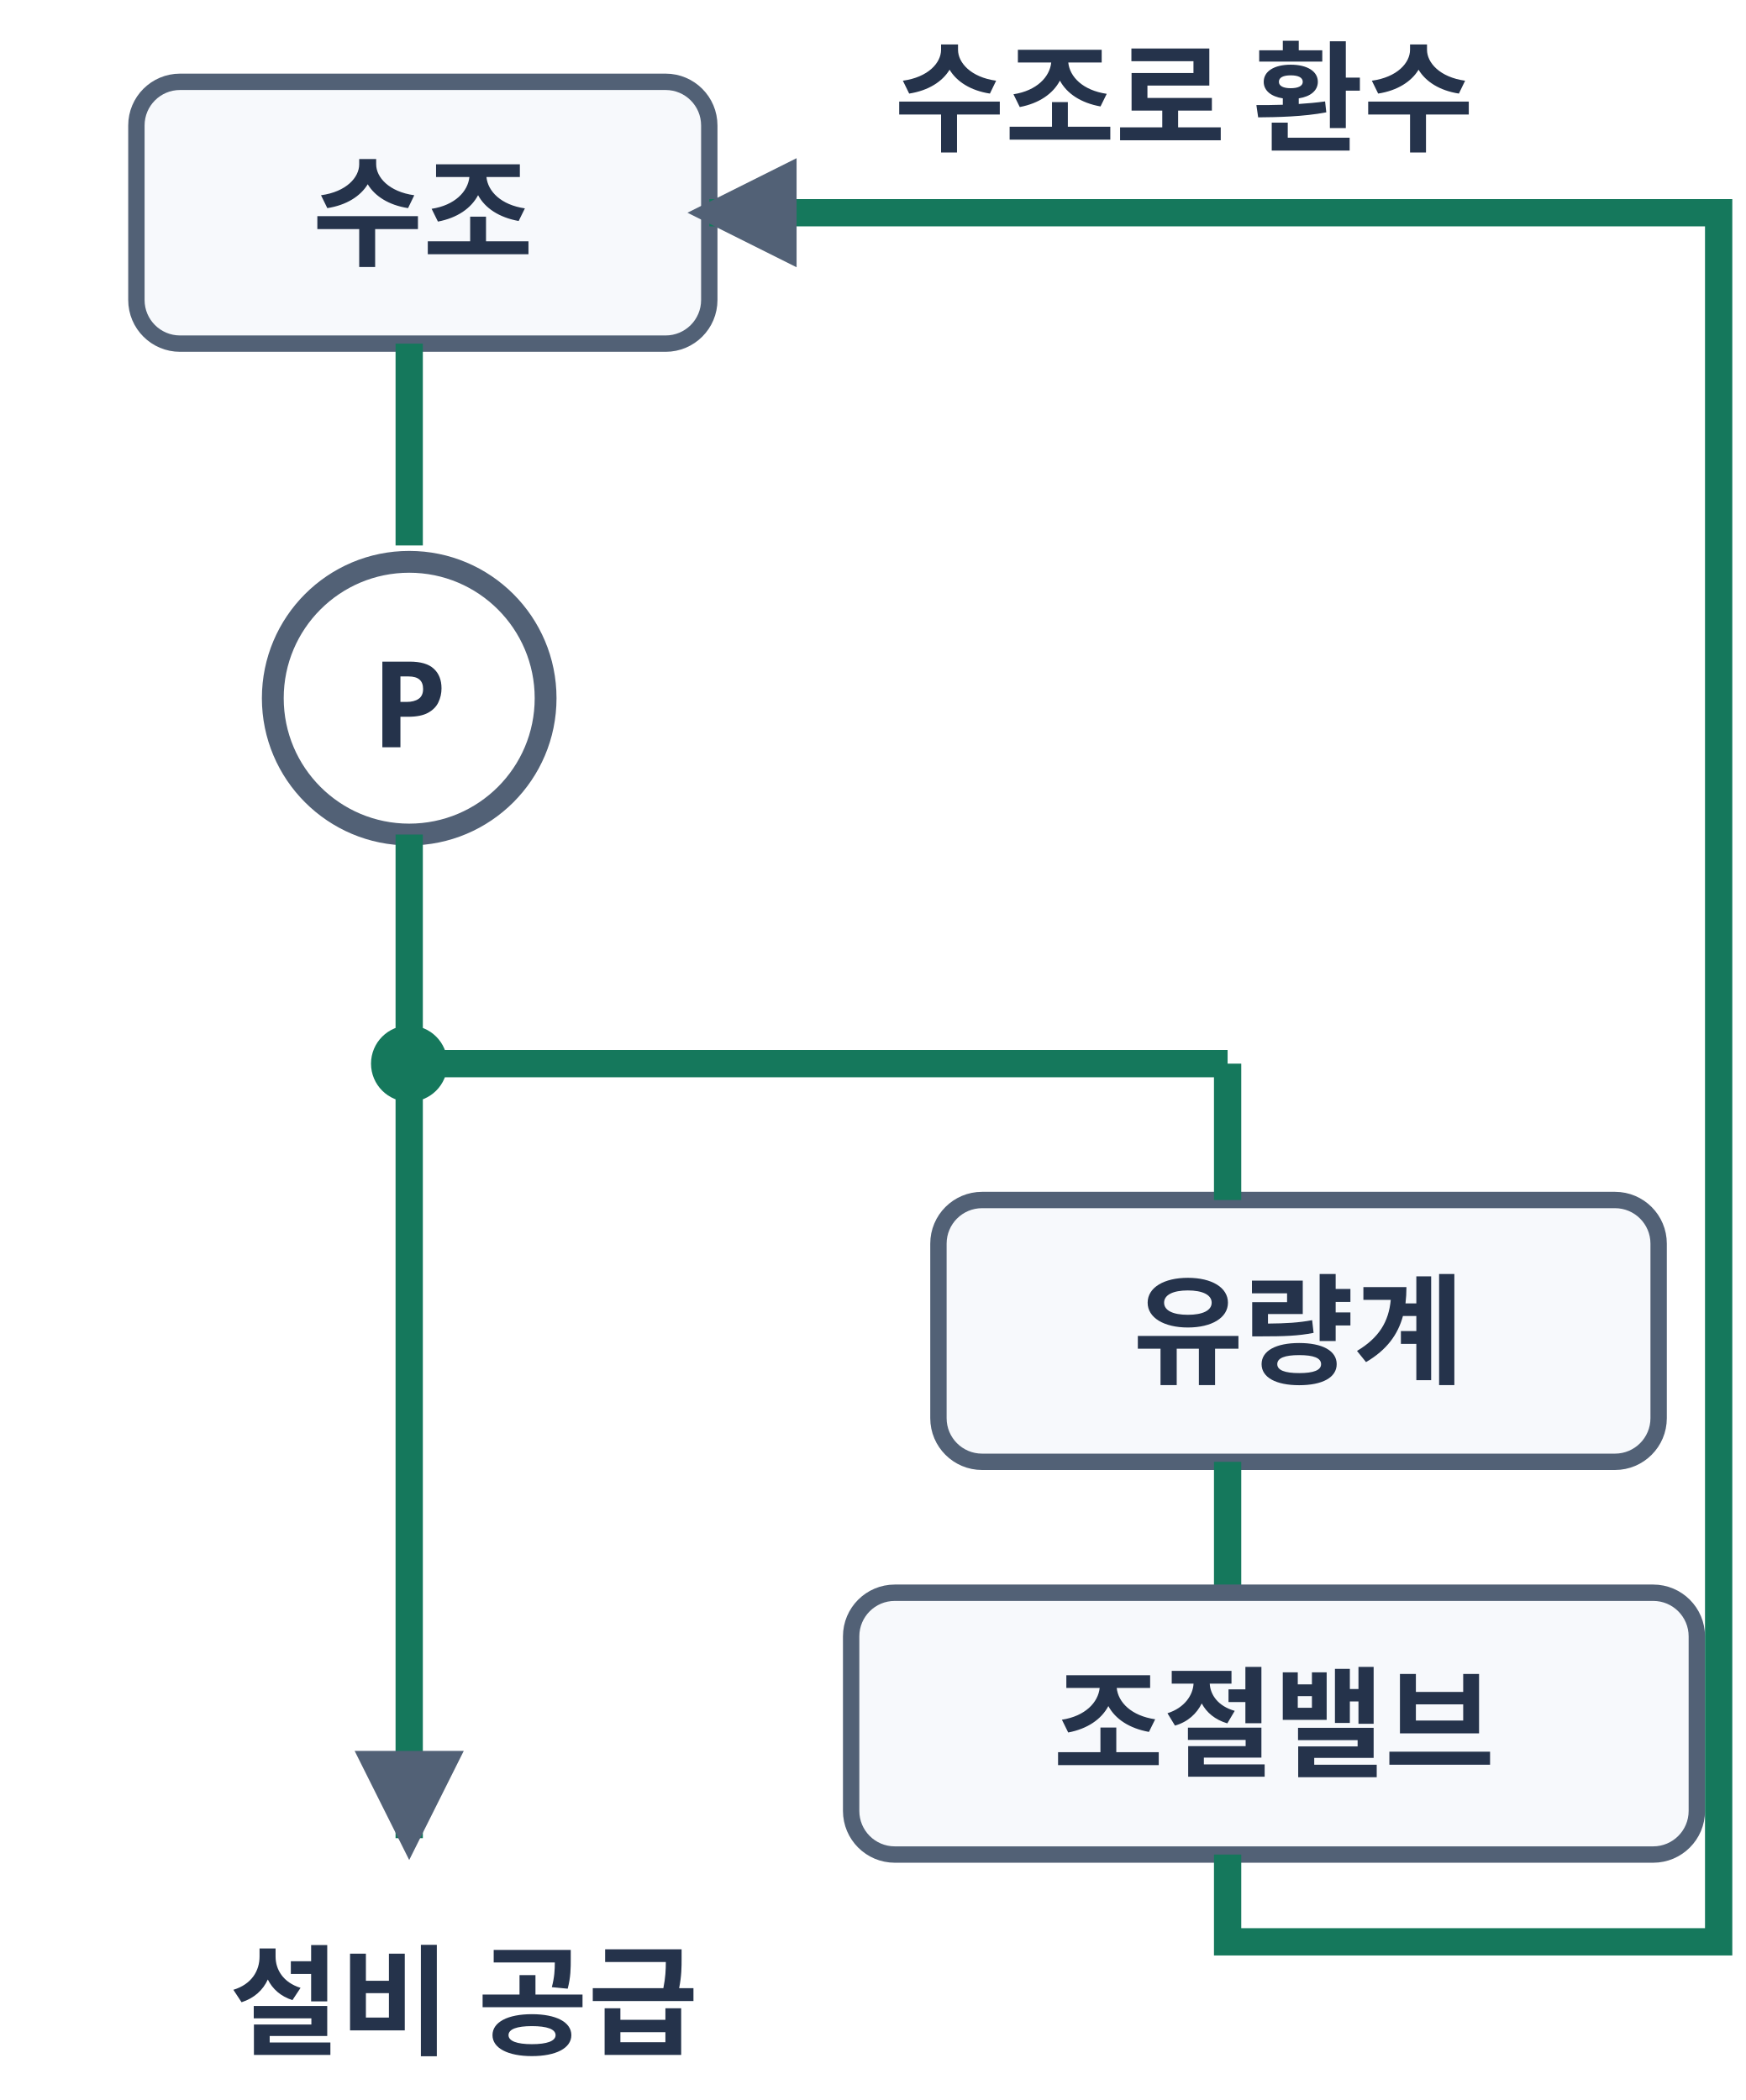
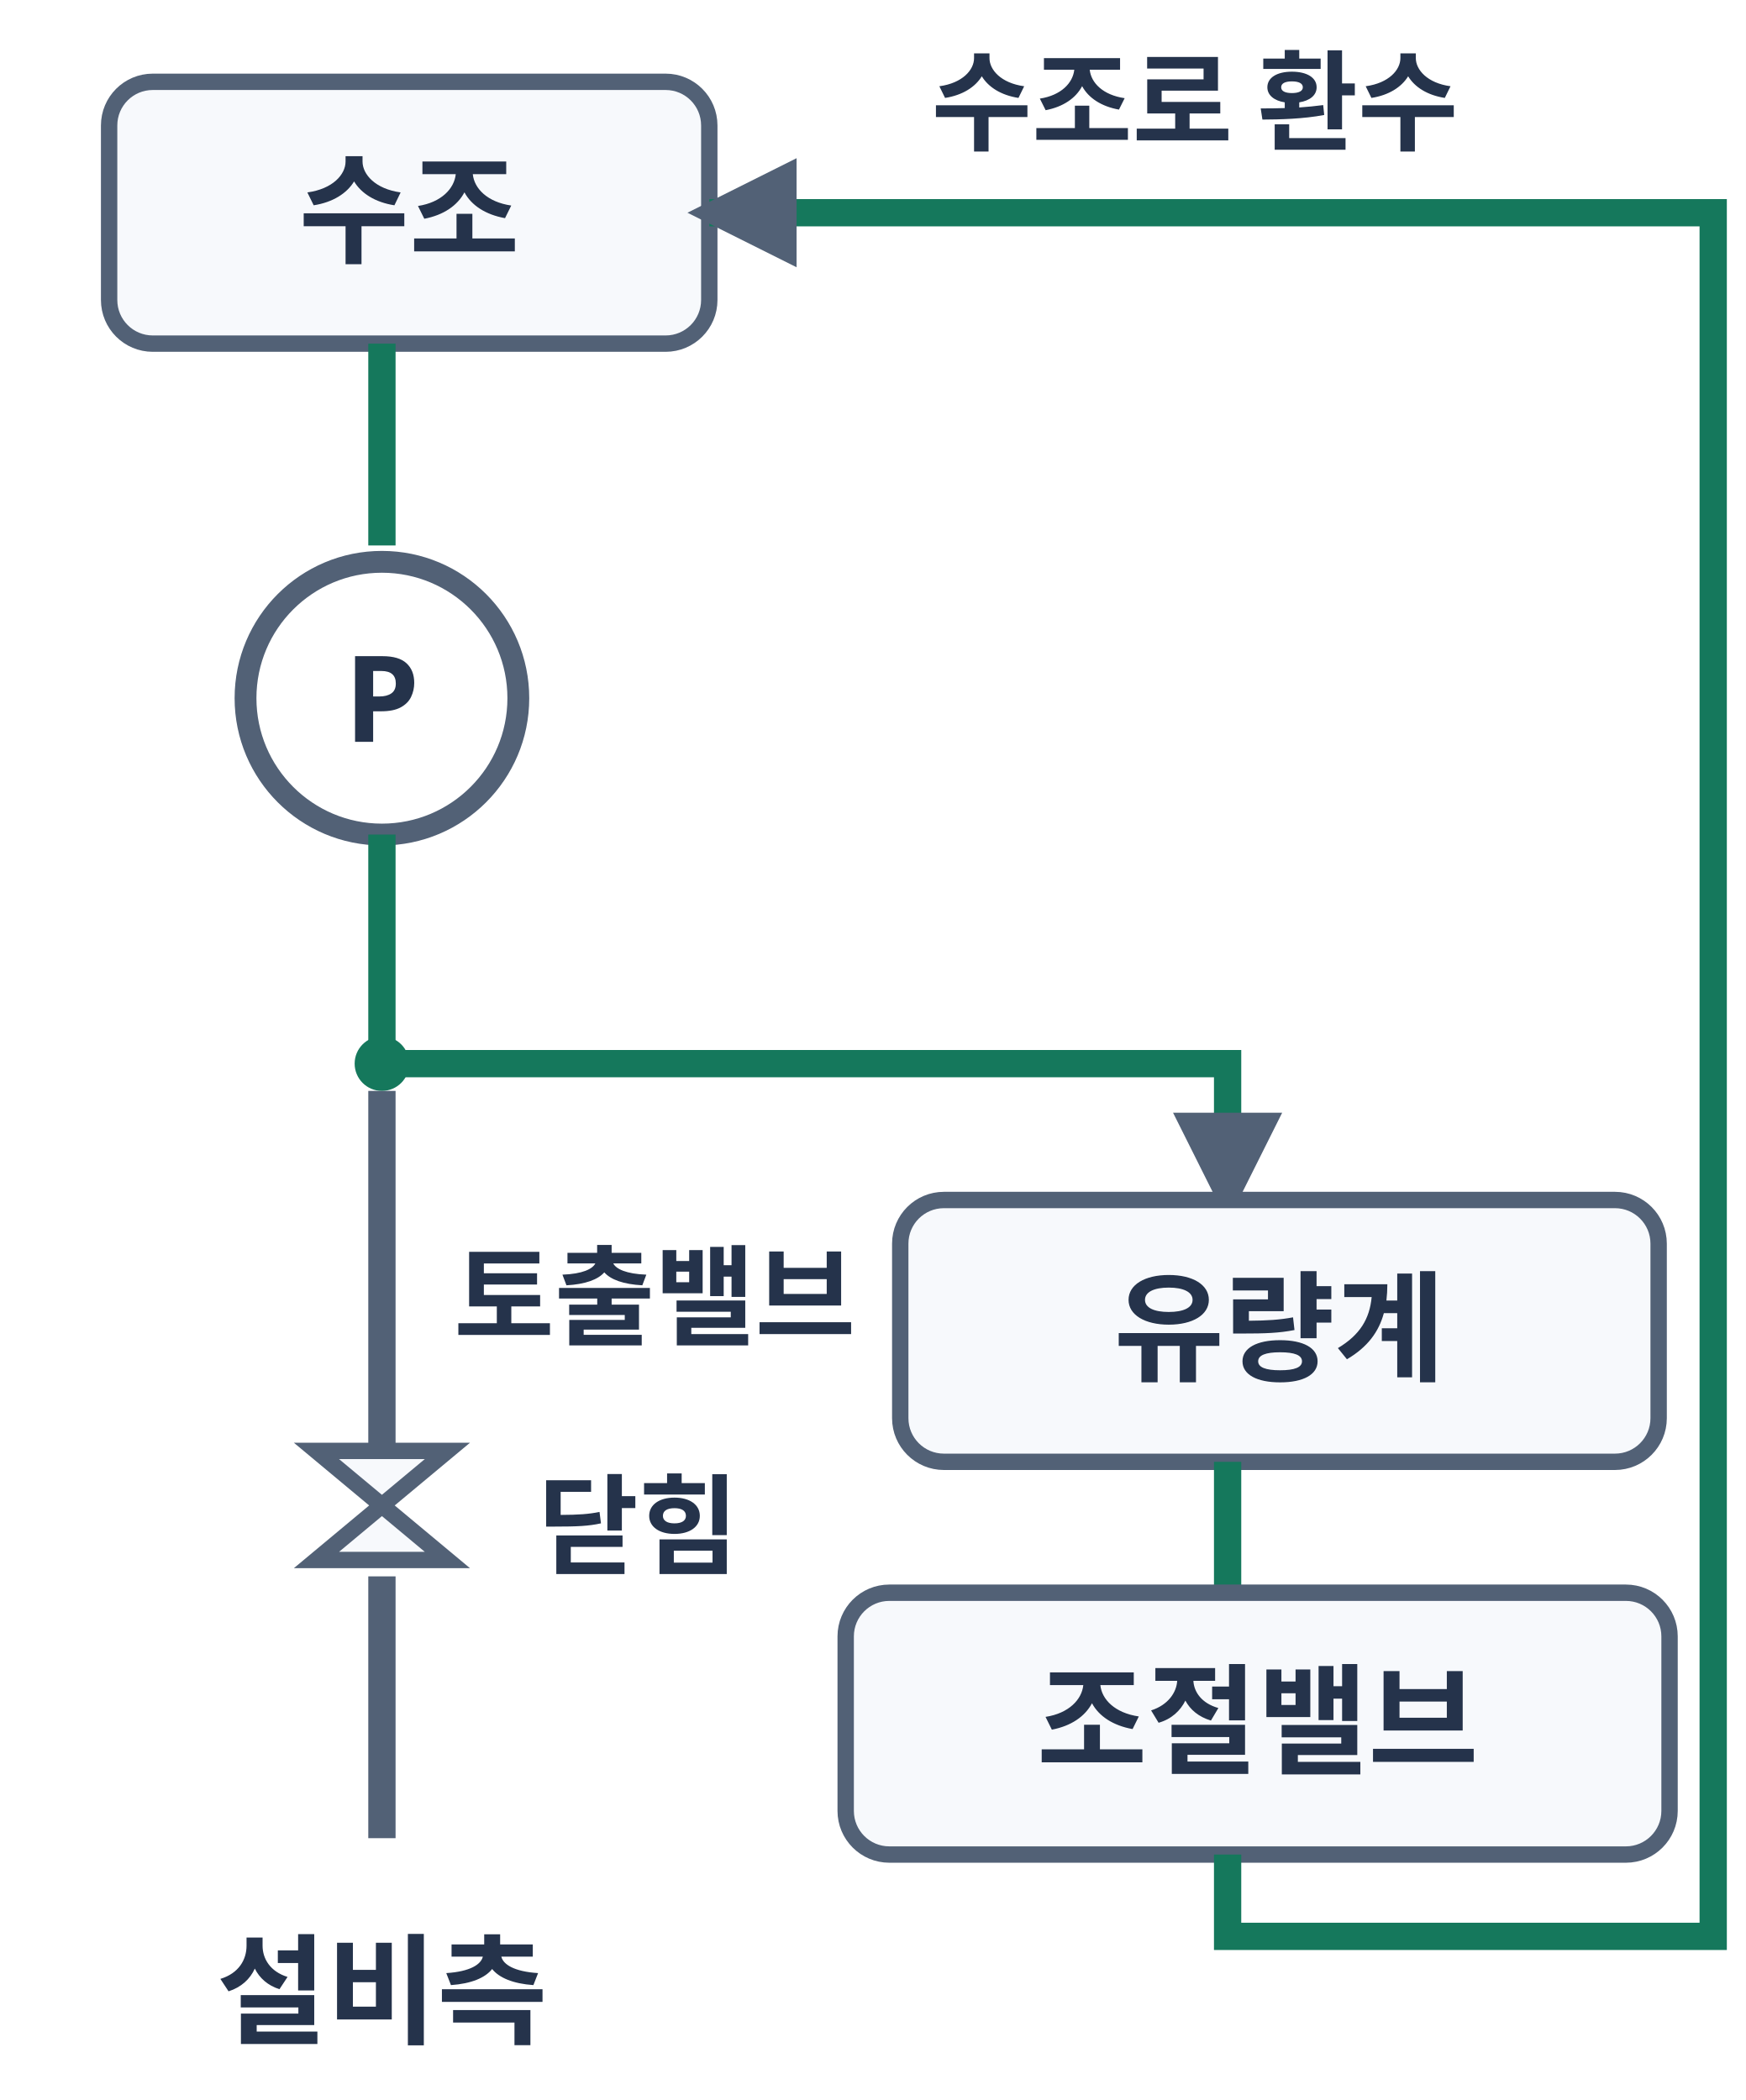
<svg xmlns="http://www.w3.org/2000/svg" width="320" height="385" viewBox="0 0 320 385" role="img" aria-labelledby="t d">
  <defs>
-     <marker id="arr" viewBox="0 0 10 10" refX="8" refY="5" markerWidth="4" markerHeight="4" orient="auto-start-reverse">
+     <marker id="arr" viewBox="0 0 10 10" refX="8" refY="5" markerWidth="4" markerHeight="4" orient="auto">
      <path d="M0 0L10 5L0 10Z" fill="#526176" />
    </marker>
  </defs>
  <rect width="320" height="385" fill="white" />
  <g font-family="Noto Sans KR, Apple SD Gothic Neo, Malgun Gothic, sans-serif" font-weight="600">
-     <rect x="25" y="15" width="105" height="48" rx="8" fill="#F7F9FC" stroke="#526176" stroke-width="3" />
-     <text x="77.5" y="47.0" font-size="22" text-anchor="middle" fill="#25334B">수조</text>
-     <path d="M75 63L75 100" fill="none" stroke="#15785C" stroke-width="5" />
-     <circle cx="75" cy="128" r="25" stroke="#526176" stroke-width="4" fill="white" />
-     <text x="75" y="137" font-size="22" text-anchor="middle" fill="#25334B">P</text>
-     <path d="M75 153L75 196" fill="none" stroke="#15785C" stroke-width="5" />
-     <path d="M75 195L225 195" fill="none" stroke="#15785C" stroke-width="5" />
-     <circle cx="75" cy="195" r="5" stroke="#15785C" stroke-width="4" fill="#15785C" />
-     <path d="M75 196L75 337" fill="none" stroke="#15785C" stroke-width="5" marker-end="url(#arr)" />
-     <text x="85" y="375" font-size="22" text-anchor="middle" fill="#25334B">설비 공급</text>
-     <rect x="172" y="220" width="132" height="48" rx="8" fill="#F7F9FC" stroke="#526176" stroke-width="3" />
-     <text x="238.0" y="252.0" font-size="22" text-anchor="middle" fill="#25334B">유량계</text>
-     <path d="M225 195L225 220" fill="none" stroke="#15785C" stroke-width="5" />
-     <path d="M225 268L225 292" fill="none" stroke="#15785C" stroke-width="5" />
-     <rect x="156" y="292" width="155" height="48" rx="8" fill="#F7F9FC" stroke="#526176" stroke-width="3" />
-     <text x="233.5" y="324.0" font-size="22" text-anchor="middle" fill="#25334B">조절밸브</text>
-     <path d="M225 340V356H315V39H130" fill="none" stroke="#15785C" stroke-width="5" marker-end="url(#arr)" />
-     <text x="217" y="26" font-size="22" text-anchor="middle" fill="#25334B">수조로 환수</text>
+     <rect x="20" y="15" width="110" height="48" rx="8" fill="#F7F9FC" stroke="#526176" stroke-width="3" />
+     <text x="75.0" y="46.48" font-size="22" text-anchor="middle" fill="#25334B">수조</text>
+     <path d="M70 63V100" fill="none" stroke="#15785C" stroke-width="5" />
+     <circle cx="70" cy="128" r="25" stroke="#526176" stroke-width="4" fill="white" />
+     <text x="70" y="136" font-size="22" text-anchor="middle" fill="#25334B">P</text>
+     <path d="M70 153V195H225V220" fill="none" stroke="#15785C" stroke-width="5" marker-end="url(#arr)" />
+     <circle cx="70" cy="195" r="5" fill="#15785C" />
+     <path d="M70 200V266" fill="none" stroke="#526176" stroke-width="5" />
+     <text x="120" y="245" font-size="20" text-anchor="middle" fill="#25334B">토출밸브</text>
+     <path d="M58 266L82 286H58L82 266Z" fill="#F7F9FC" stroke="#526176" stroke-width="3" />
+     <text x="117" y="287" font-size="20" text-anchor="middle" fill="#25334B">닫힘</text>
+     <path d="M70 289V337" fill="none" stroke="#526176" stroke-width="5" />
+     <text x="70" y="373" font-size="22" text-anchor="middle" fill="#25334B">설비측</text>
+     <rect x="165" y="220" width="139" height="48" rx="8" fill="#F7F9FC" stroke="#526176" stroke-width="3" />
+     <text x="234.5" y="251.48" font-size="22" text-anchor="middle" fill="#25334B">유량계</text>
+     <path d="M225 268V292" fill="none" stroke="#15785C" stroke-width="5" />
+     <rect x="155" y="292" width="151" height="48" rx="8" fill="#F7F9FC" stroke="#526176" stroke-width="3" />
+     <text x="230.5" y="323.48" font-size="22" text-anchor="middle" fill="#25334B">조절밸브</text>
+     <path d="M225 340V355H314V39H130" fill="none" stroke="#15785C" stroke-width="5" marker-end="url(#arr)" />
+     <text x="219" y="26" font-size="20" text-anchor="middle" fill="#25334B">수조로 환수</text>
  </g>
</svg>
